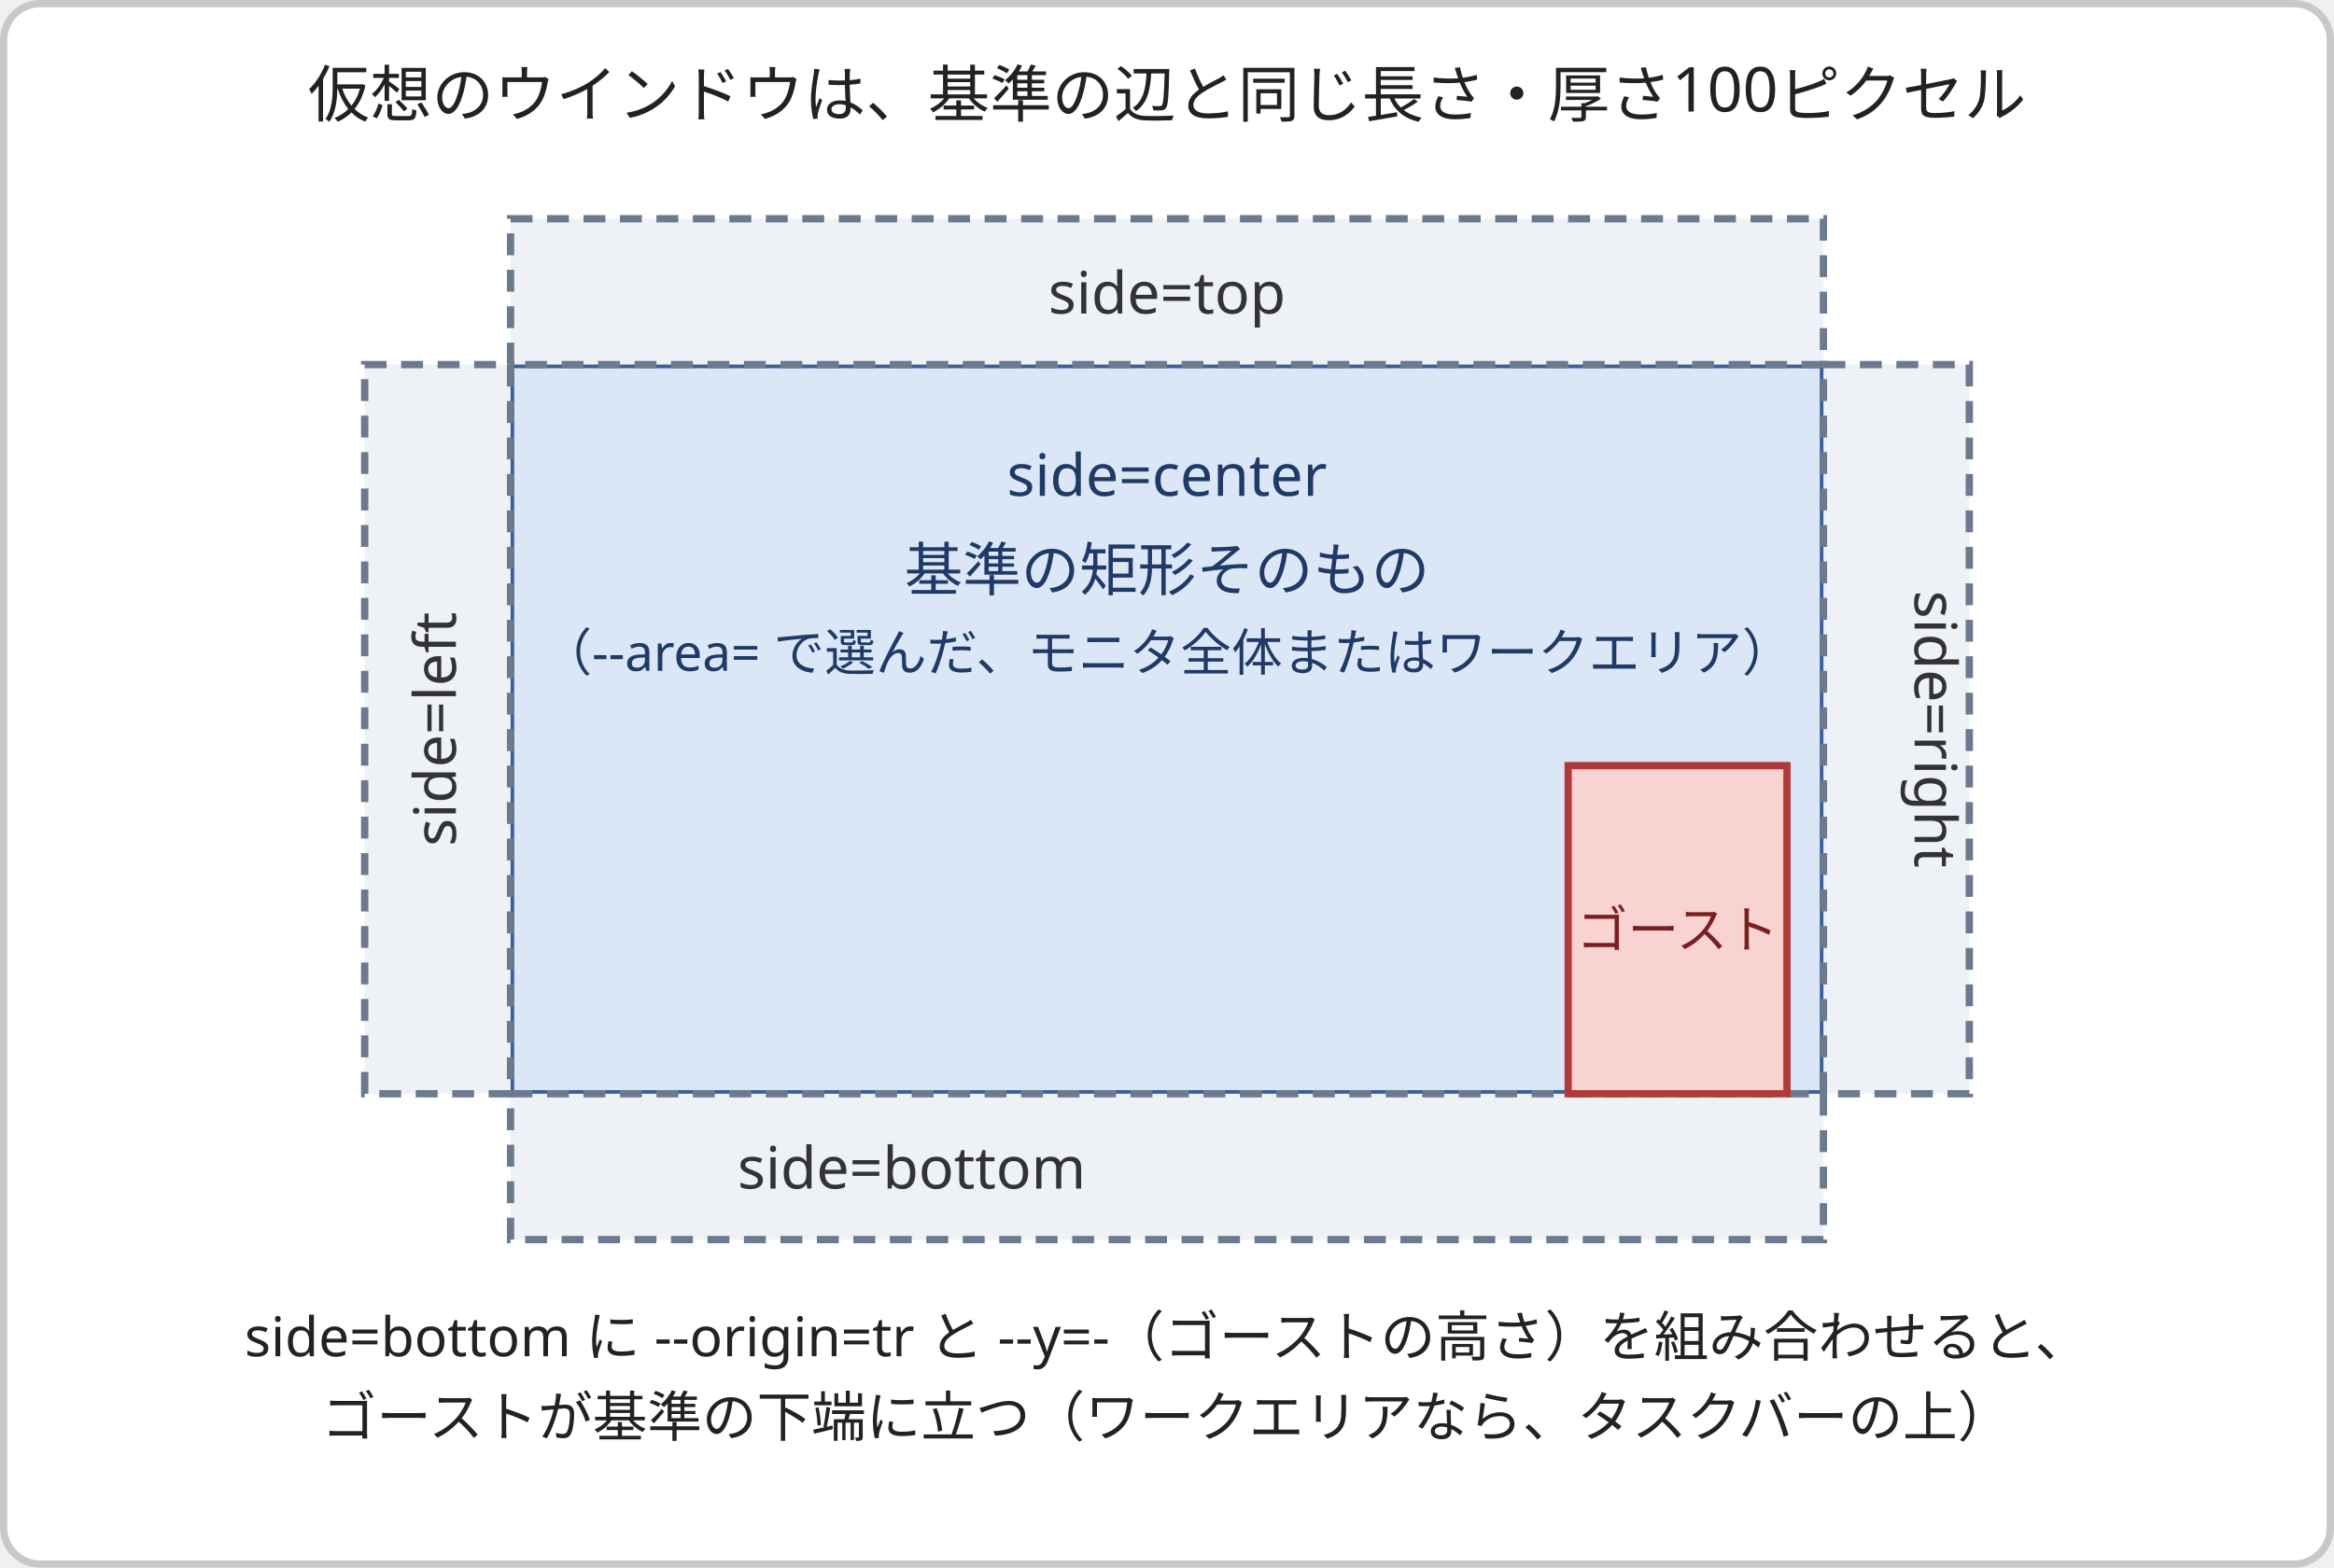
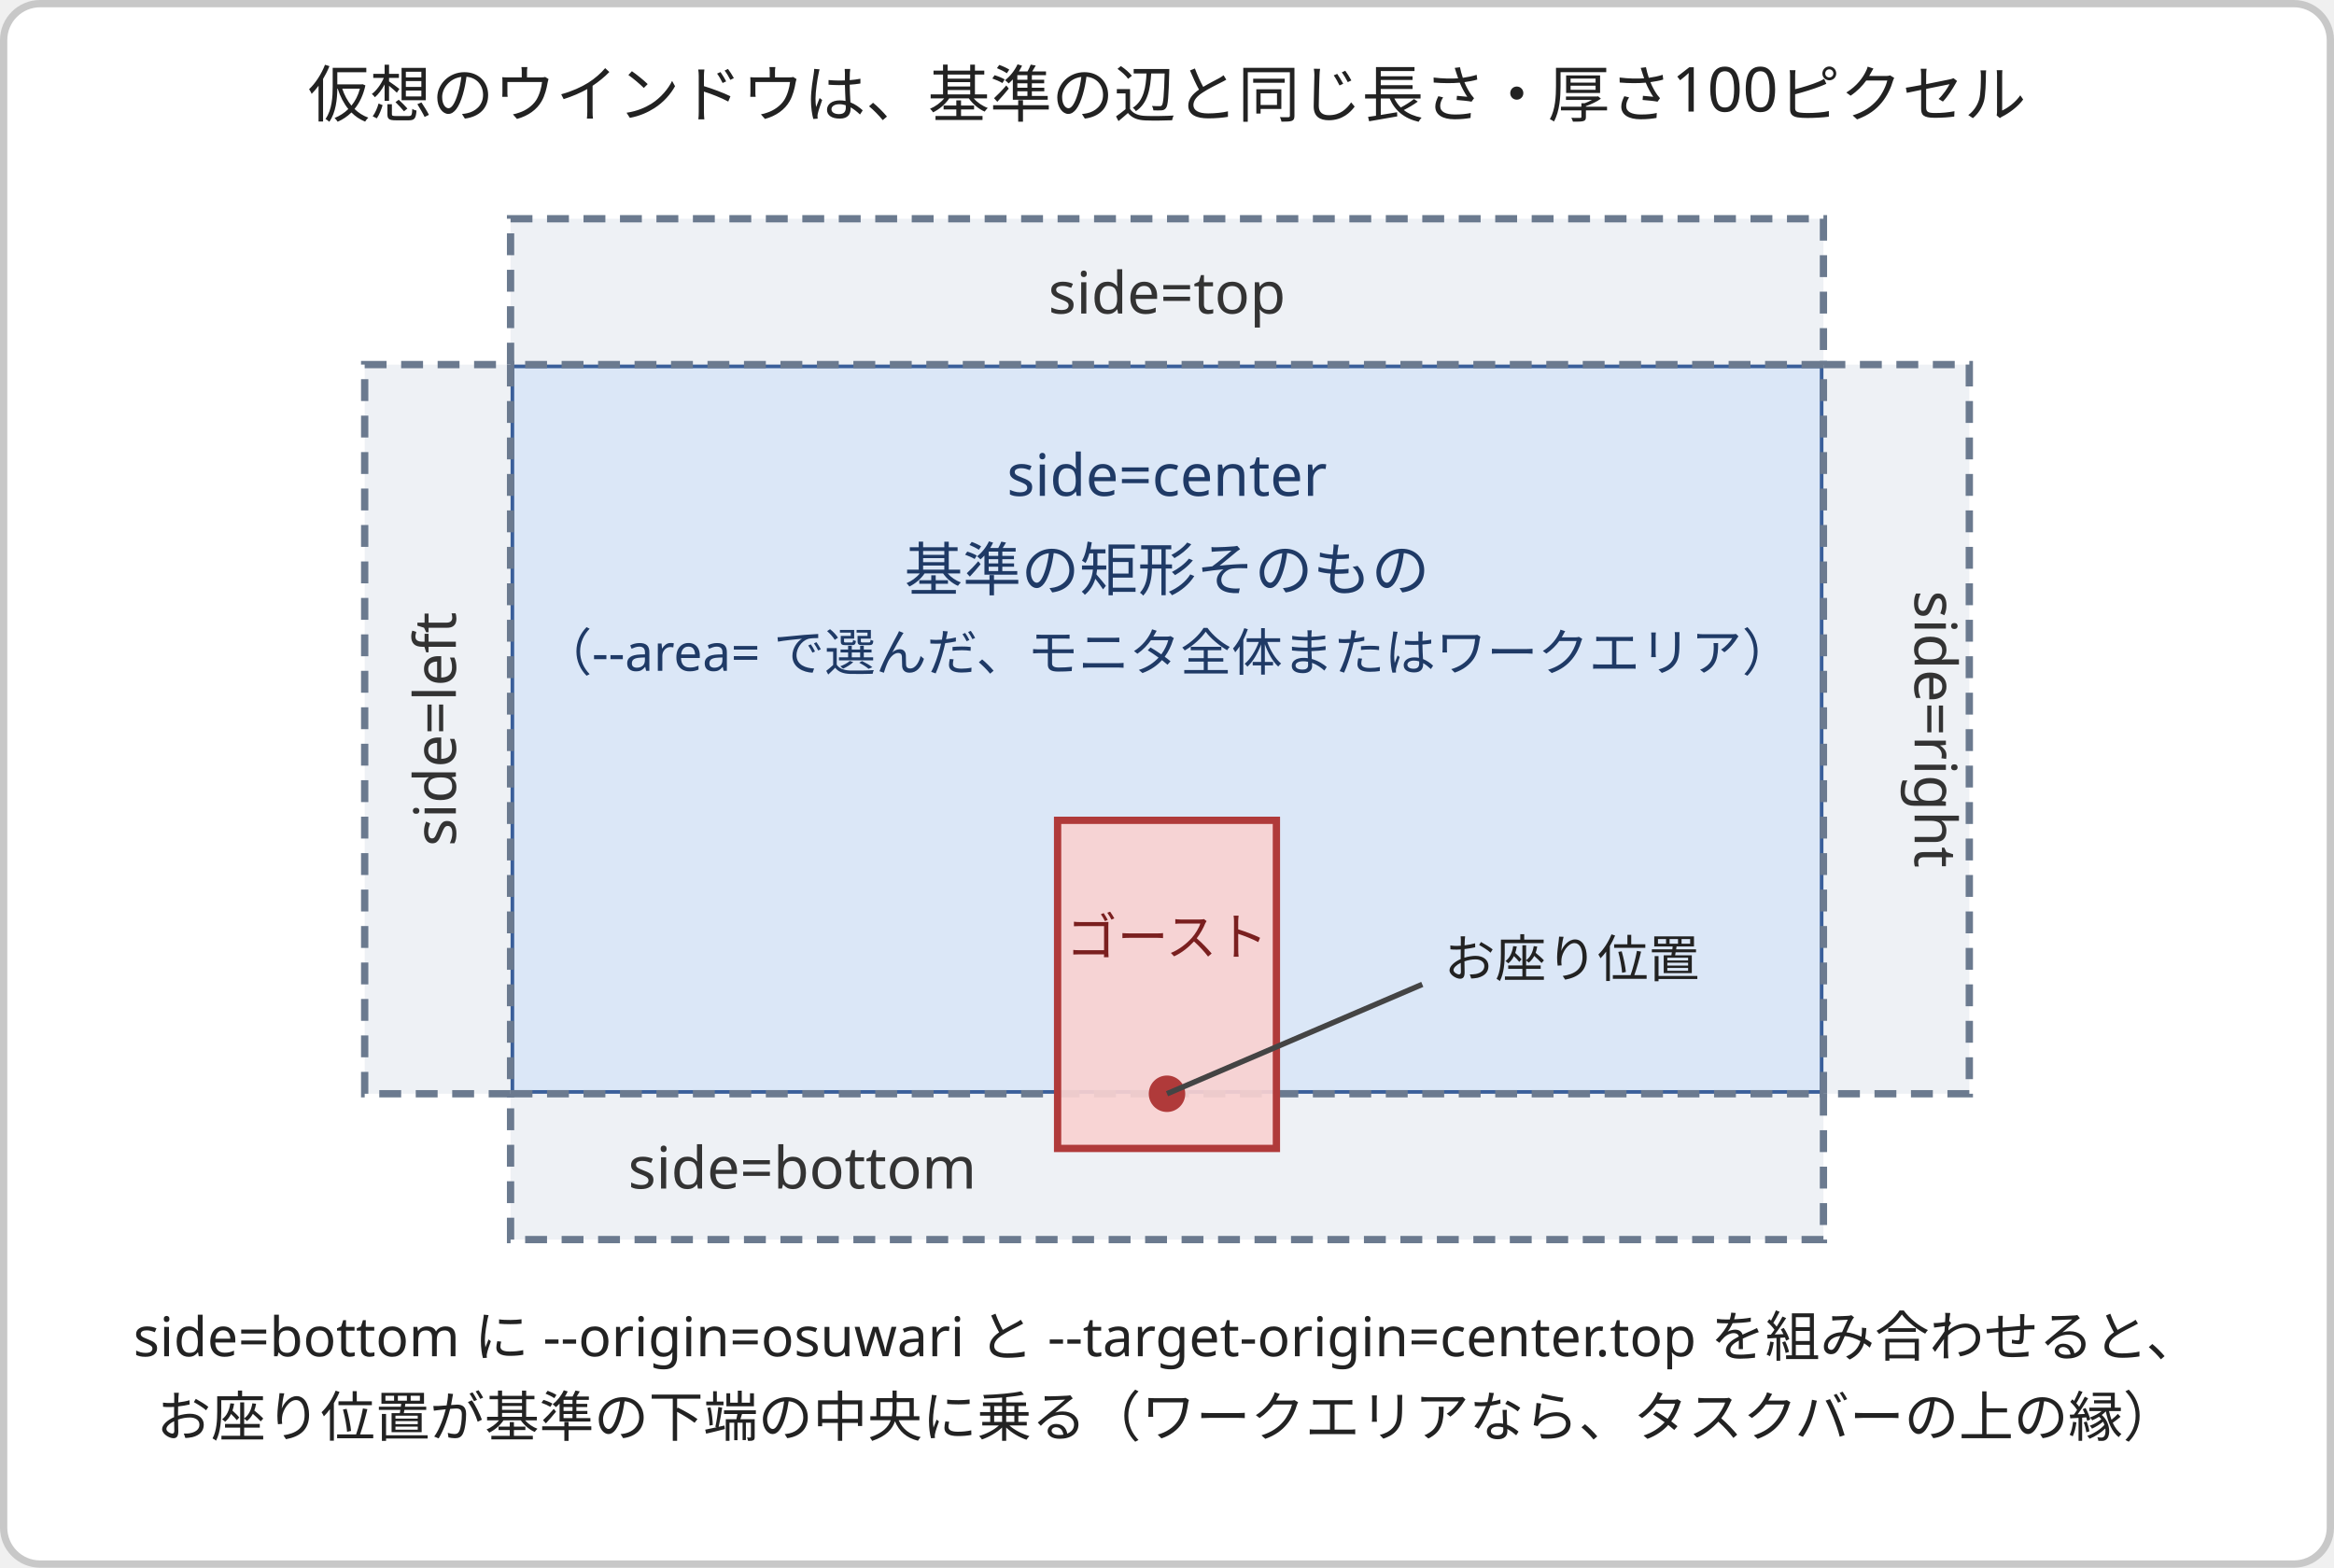
<svg xmlns="http://www.w3.org/2000/svg" viewBox="0 0 640 430" width="640" height="430" font-family="Meiryo, 'Hiragino Sans', 'Noto Sans JP', sans-serif" font-size="16">
  <rect x="1" y="1" width="638" height="428" rx="10" fill="#ffffff" stroke="#c8c8c8" stroke-width="2" />
  <text x="320" y="32" text-anchor="middle" fill="#222" font-size="17">仮想のウインドウは、基準の辺と同じ長さ・厚さ100ピクセル</text>
  <rect x="140" y="100" width="360" height="200" fill="#dbe7f7" stroke="#3a5f9a" stroke-width="2" />
  <text x="320" y="136" text-anchor="middle" fill="#1f3a66">side=center</text>
  <text x="320" y="162" text-anchor="middle" fill="#1f3a66">基準の矩形そのもの</text>
  <text x="320" y="184" text-anchor="middle" fill="#1f3a66" font-size="14">（--area= で選んだ、モニタ全体またはワークエリア）</text>
  <rect x="140" y="60" width="360" height="40" fill="#eef1f5" stroke="#6b7a8f" stroke-width="2" stroke-dasharray="6 4" />
  <text x="320" y="86" text-anchor="middle" fill="#333">side=top</text>
  <rect x="140" y="300" width="360" height="40" fill="#eef1f5" stroke="#6b7a8f" stroke-width="2" stroke-dasharray="6 4" />
-   <text x="250" y="326" text-anchor="middle" fill="#333">side=bottom</text>
+   <text x="220" y="326" text-anchor="middle" fill="#333">side=bottom</text>
  <rect x="100" y="100" width="40" height="200" fill="#eef1f5" stroke="#6b7a8f" stroke-width="2" stroke-dasharray="6 4" />
  <text transform="translate(125 200) rotate(-90)" text-anchor="middle" fill="#333">side=left</text>
  <rect x="500" y="100" width="40" height="200" fill="#eef1f5" stroke="#6b7a8f" stroke-width="2" stroke-dasharray="6 4" />
  <text transform="translate(525 200) rotate(90)" text-anchor="middle" fill="#333">side=right</text>
-   <rect x="430" y="210" width="60" height="90" fill="#f9d2d2" stroke="#b03a3a" stroke-width="2" />
-   <text x="460" y="260" text-anchor="middle" fill="#7a1f1f" font-size="14">ゴースト</text>
-   <text x="320" y="372" text-anchor="middle" fill="#222" font-size="15">side=bottom に --origin=tr と --y=-（ゴーストの高さ）を組み合わせると、</text>
-   <text x="320" y="394" text-anchor="middle" fill="#222" font-size="15">ゴーストが基準の下端に立つ（ワークエリアなら、タスクバーの上）</text>
+   <rect x="290" y="225" width="60" height="90" fill="#f9d2d2" fill-opacity="0.92" stroke="#b03a3a" stroke-width="2" />
+   <text x="320" y="262" text-anchor="middle" fill="#7a1f1f" font-size="14">ゴースト</text>
+   <circle cx="320" cy="300" r="5" fill="#b03a3a" />
+   <line x1="320" y1="300" x2="390" y2="270" stroke="#444" stroke-width="1.5" />
+   <text x="396" y="268" fill="#222" font-size="14">お座り位置</text>
+   <text x="320" y="372" text-anchor="middle" fill="#222" font-size="15">side=bottom に --origin=osuwari と --target-origin=center.top を組み合わせると、</text>
+   <text x="320" y="394" text-anchor="middle" fill="#222" font-size="15">お座り位置が基準の下端の中央に乗る（ワークエリアなら、タスクバーの上の縁）</text>
</svg>
